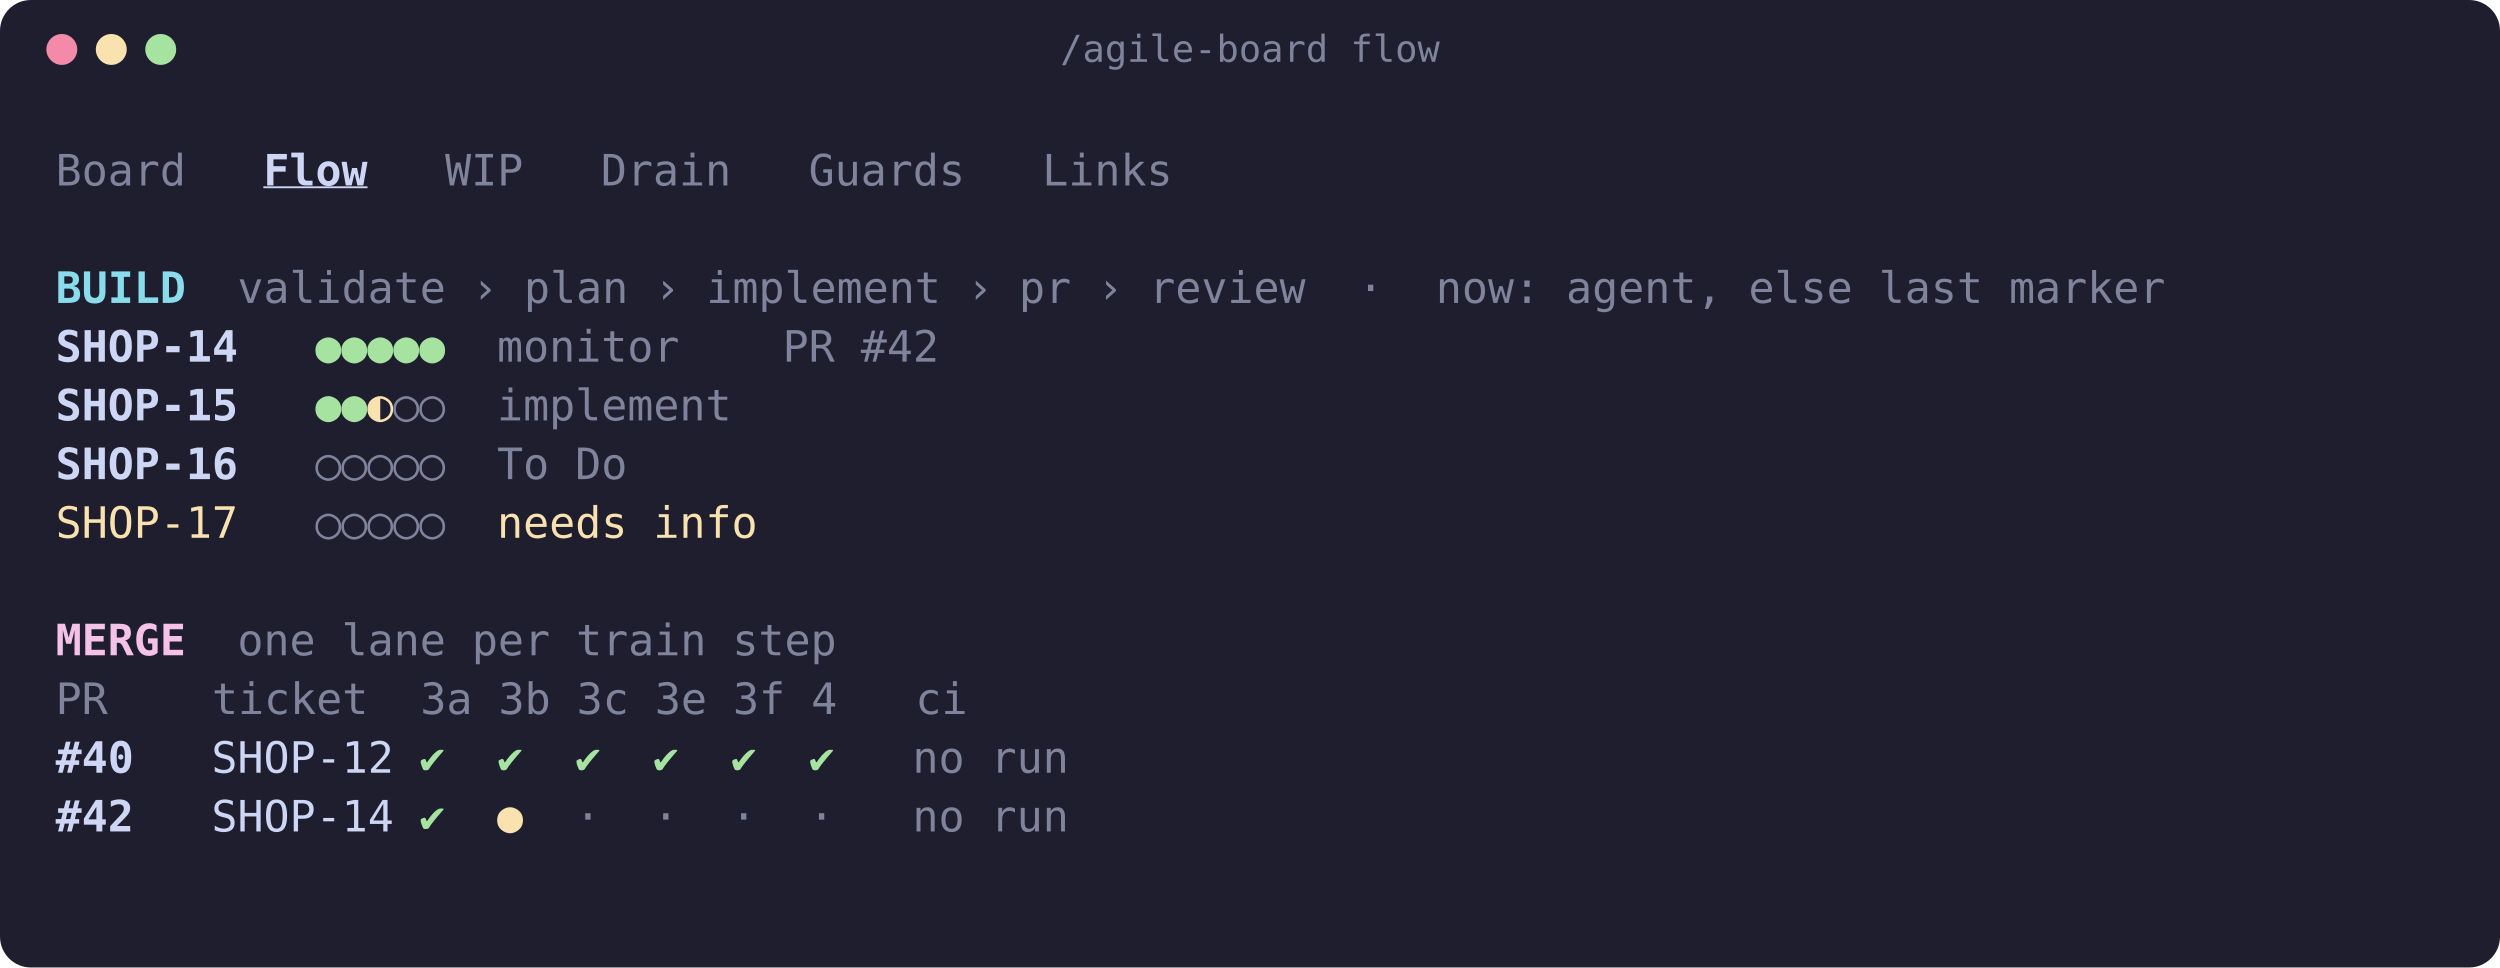
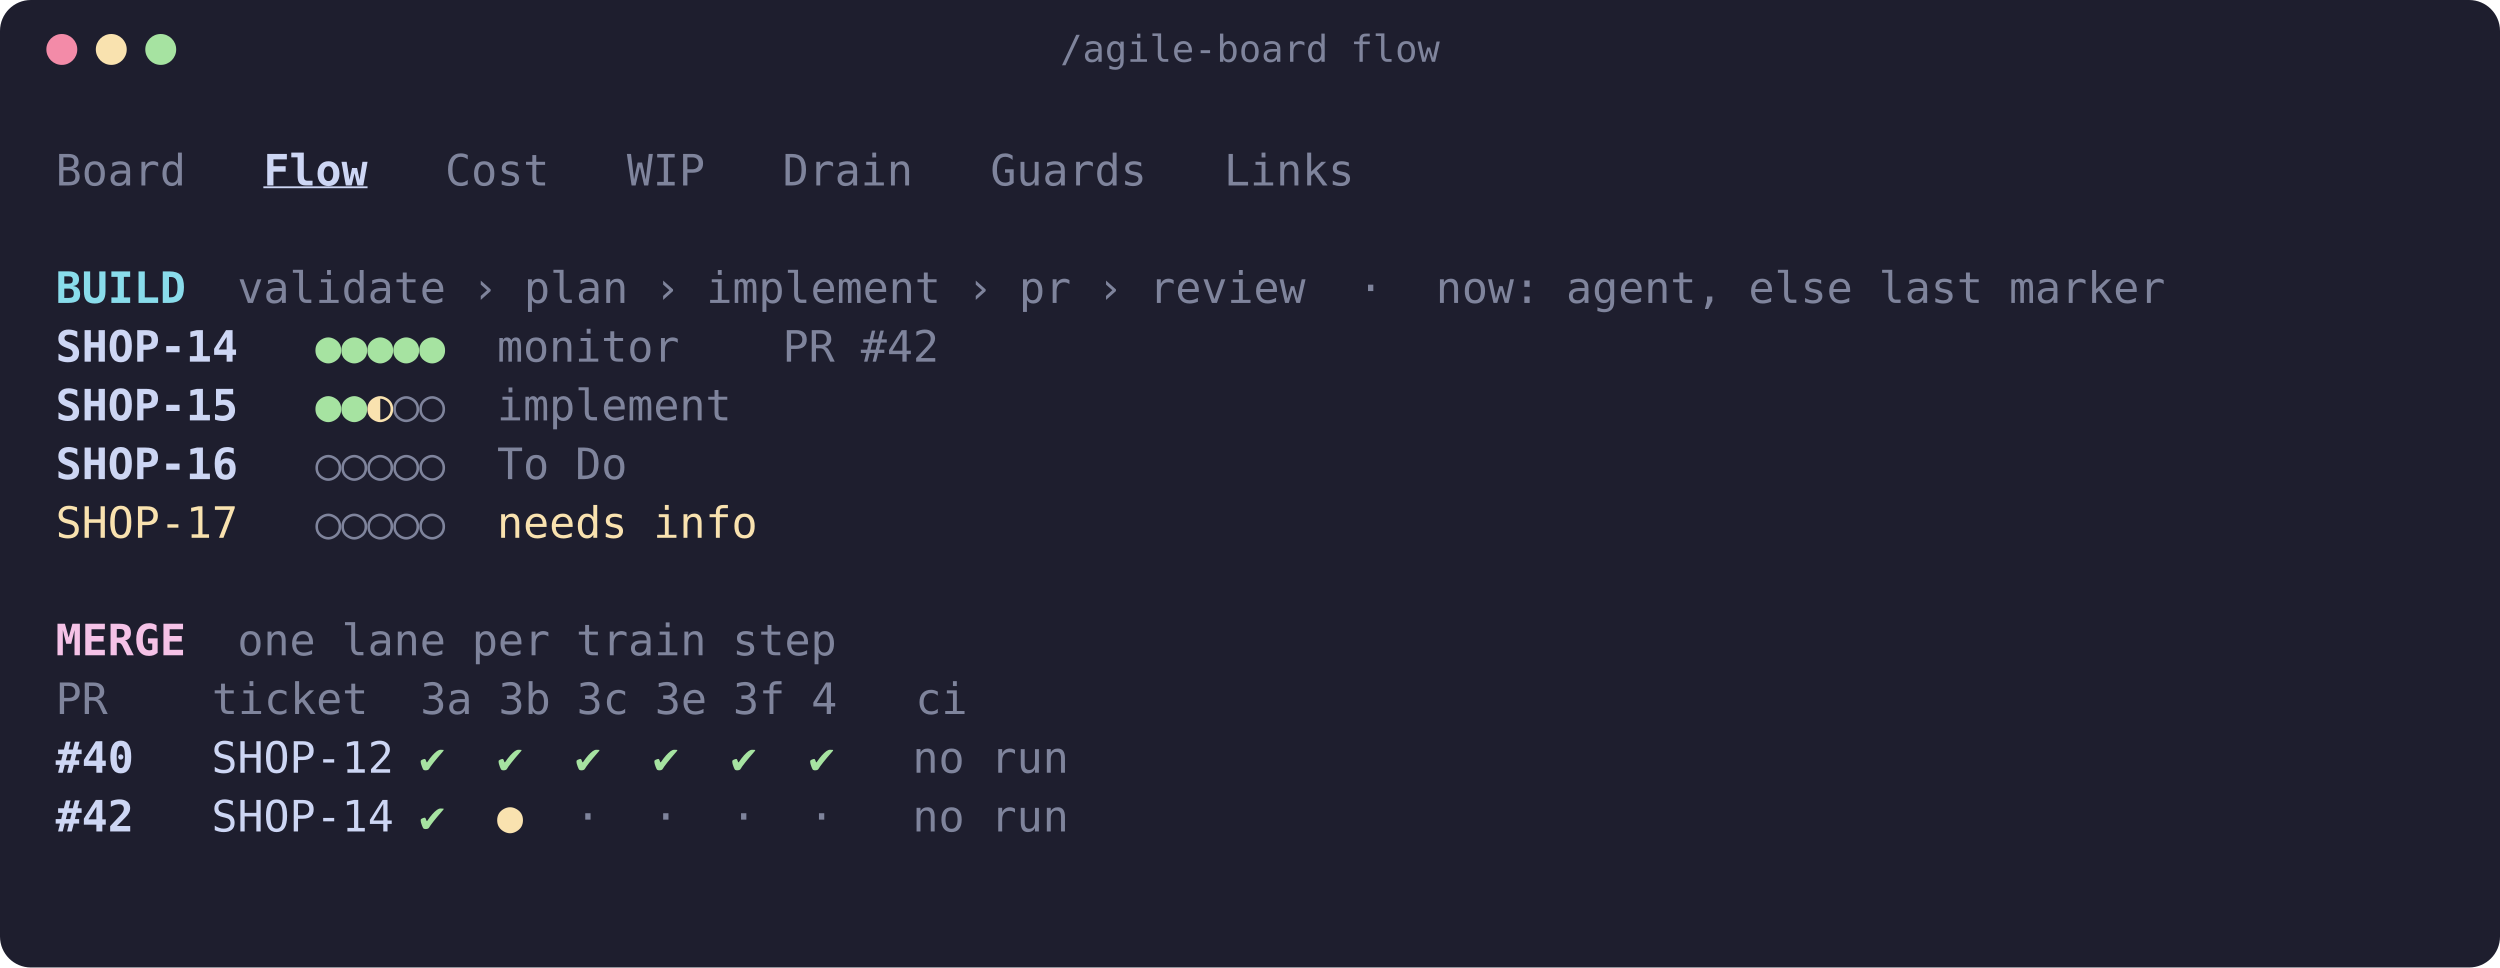
<svg xmlns="http://www.w3.org/2000/svg" width="808.8" height="313" viewBox="0 0 808.8 313" font-family="ui-monospace, SFMono-Regular, Menlo, Consolas, DejaVu Sans Mono, monospace" font-size="14" xml:space="preserve" style="white-space:pre">
  <rect width="808.8" height="313" rx="10" fill="#1e1e2e" />
  <circle cx="20" cy="16" r="5" fill="#f38ba8" />
  <circle cx="36" cy="16" r="5" fill="#f9e2af" />
  <circle cx="52" cy="16" r="5" fill="#a6e3a1" />
  <text x="404.4" y="20" fill="#7f849c" text-anchor="middle" font-size="12">/agile-board flow</text>
  <text x="18" y="60" fill="#7f849c">Board</text>
  <text x="85.2" y="60" fill="#cdd6f4" font-weight="bold" text-decoration="underline">Flow</text>
-   <text x="144" y="60" fill="#7f849c">WIP</text>
-   <text x="194.4" y="60" fill="#7f849c">Drain</text>
-   <text x="261.6" y="60" fill="#7f849c">Guards</text>
-   <text x="337.2" y="60" fill="#7f849c">Links</text>
+   <text x="144" y="60" fill="#7f849c">Cost</text>
+   <text x="202.8" y="60" fill="#7f849c">WIP</text>
+   <text x="253.2" y="60" fill="#7f849c">Drain</text>
+   <text x="320.4" y="60" fill="#7f849c">Guards</text>
+   <text x="396" y="60" fill="#7f849c">Links</text>
  <text x="18" y="98" fill="#89dceb" font-weight="bold">BUILD</text>
  <text x="76.8" y="98" fill="#7f849c">validate › plan › implement › pr › review  ·  now: agent, else last marker</text>
  <text x="18" y="117" fill="#cdd6f4" font-weight="bold">SHOP-14   </text>
  <text x="102" y="117" fill="#a6e3a1">●</text>
  <text x="110.4" y="117" fill="#a6e3a1">●</text>
  <text x="118.8" y="117" fill="#a6e3a1">●</text>
  <text x="127.2" y="117" fill="#a6e3a1">●</text>
  <text x="135.6" y="117" fill="#a6e3a1">●</text>
  <text x="160.8" y="117" fill="#7f849c">monitor    </text>
  <text x="253.2" y="117" fill="#7f849c">PR #42</text>
  <text x="18" y="136" fill="#cdd6f4" font-weight="bold">SHOP-15   </text>
  <text x="102" y="136" fill="#a6e3a1">●</text>
  <text x="110.4" y="136" fill="#a6e3a1">●</text>
  <text x="118.8" y="136" fill="#f9e2af" font-weight="bold">◐</text>
  <text x="127.2" y="136" fill="#7f849c">○</text>
  <text x="135.6" y="136" fill="#7f849c">○</text>
  <text x="160.8" y="136" fill="#7f849c">implement  </text>
  <text x="18" y="155" fill="#cdd6f4" font-weight="bold">SHOP-16   </text>
  <text x="102" y="155" fill="#7f849c">○</text>
  <text x="110.4" y="155" fill="#7f849c">○</text>
  <text x="118.8" y="155" fill="#7f849c">○</text>
  <text x="127.2" y="155" fill="#7f849c">○</text>
  <text x="135.6" y="155" fill="#7f849c">○</text>
  <text x="160.8" y="155" fill="#7f849c">To Do      </text>
  <text x="18" y="174" fill="#f9e2af">SHOP-17   </text>
  <text x="102" y="174" fill="#7f849c">○</text>
  <text x="110.4" y="174" fill="#7f849c">○</text>
  <text x="118.8" y="174" fill="#7f849c">○</text>
  <text x="127.2" y="174" fill="#7f849c">○</text>
  <text x="135.6" y="174" fill="#7f849c">○</text>
  <text x="160.8" y="174" fill="#f9e2af">needs info </text>
  <text x="18" y="212" fill="#f5c2e7" font-weight="bold">MERGE</text>
  <text x="76.8" y="212" fill="#7f849c">one lane per train step</text>
  <text x="18" y="231" fill="#7f849c">PR    ticket  3a 3b 3c 3e 3f 4   ci</text>
  <text x="18" y="250" fill="#cdd6f4" font-weight="bold">#40   </text>
  <text x="68.4" y="250" fill="#cdd6f4">SHOP-12 </text>
  <text x="135.6" y="250" fill="#a6e3a1">✔  </text>
  <text x="160.8" y="250" fill="#a6e3a1">✔  </text>
  <text x="186" y="250" fill="#a6e3a1">✔  </text>
  <text x="211.2" y="250" fill="#a6e3a1">✔  </text>
  <text x="236.4" y="250" fill="#a6e3a1">✔  </text>
  <text x="261.6" y="250" fill="#a6e3a1">✔  </text>
  <text x="295.2" y="250" fill="#7f849c">no run</text>
  <text x="18" y="269" fill="#cdd6f4" font-weight="bold">#42   </text>
  <text x="68.4" y="269" fill="#cdd6f4">SHOP-14 </text>
  <text x="135.6" y="269" fill="#a6e3a1">✔  </text>
  <text x="160.8" y="269" fill="#f9e2af" font-weight="bold">●  </text>
  <text x="186" y="269" fill="#7f849c">·  </text>
  <text x="211.2" y="269" fill="#7f849c">·  </text>
  <text x="236.4" y="269" fill="#7f849c">·  </text>
  <text x="261.6" y="269" fill="#7f849c">·  </text>
  <text x="295.2" y="269" fill="#7f849c">no run</text>
</svg>
